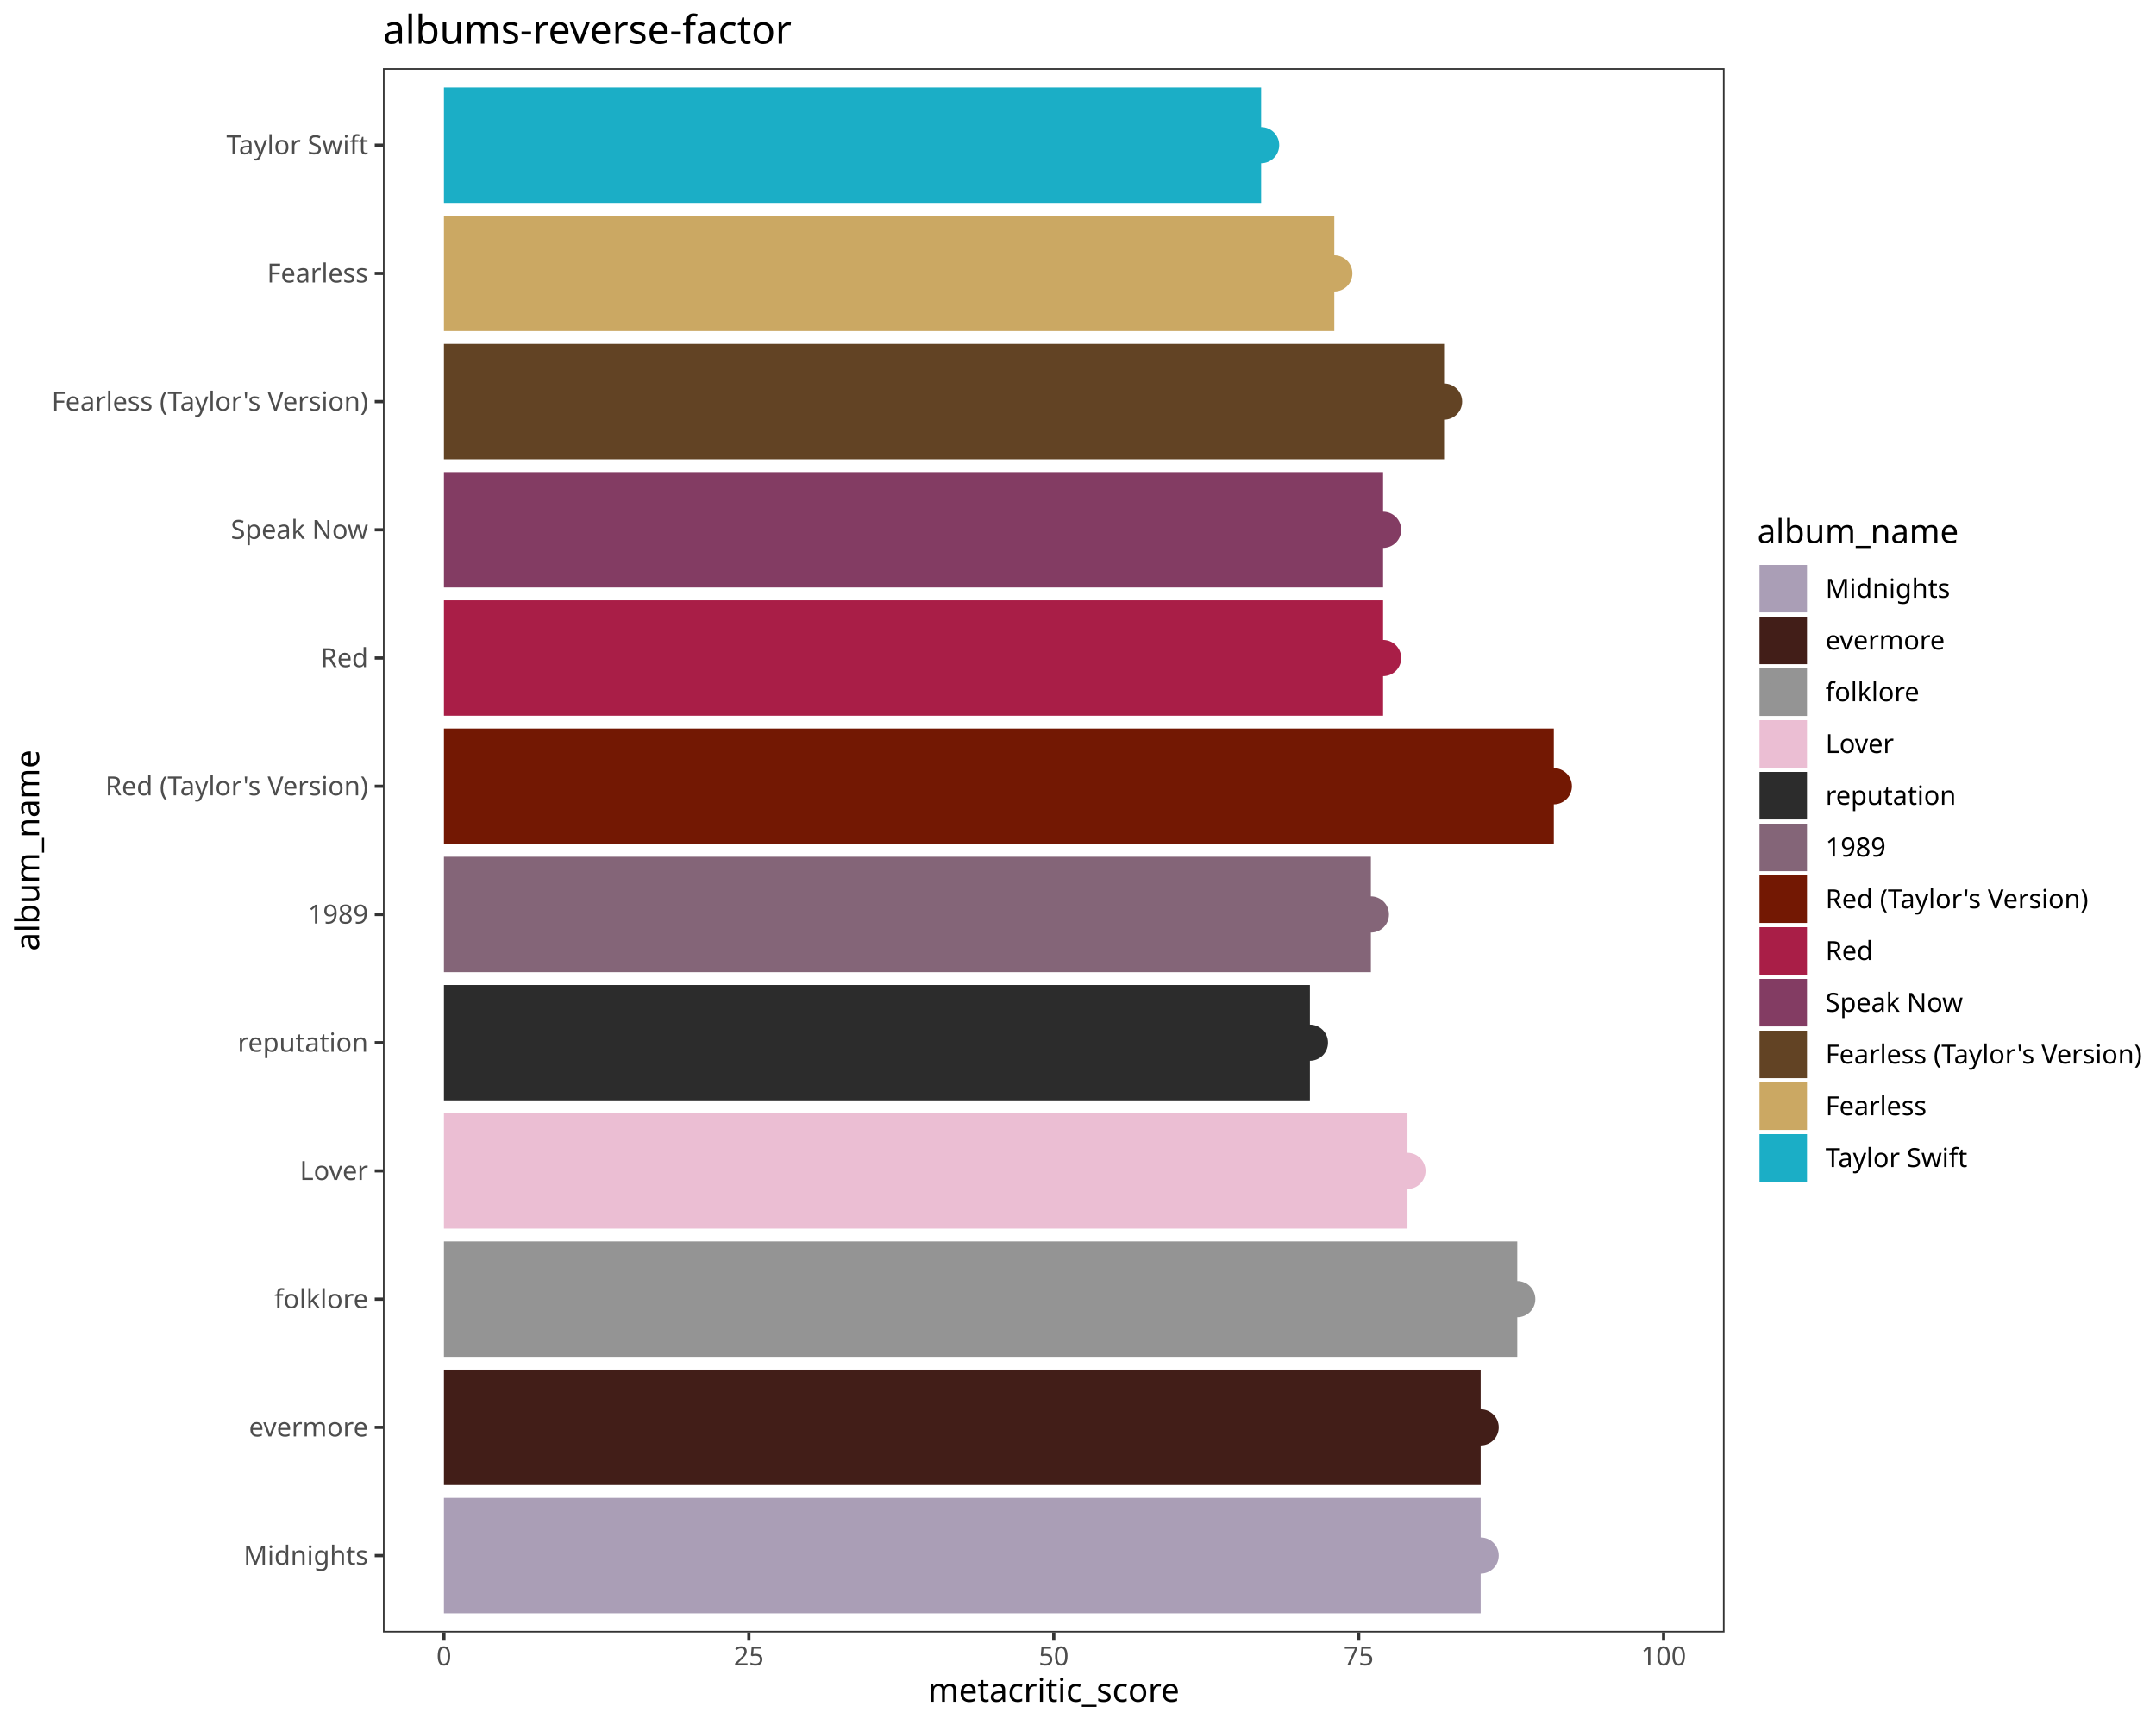
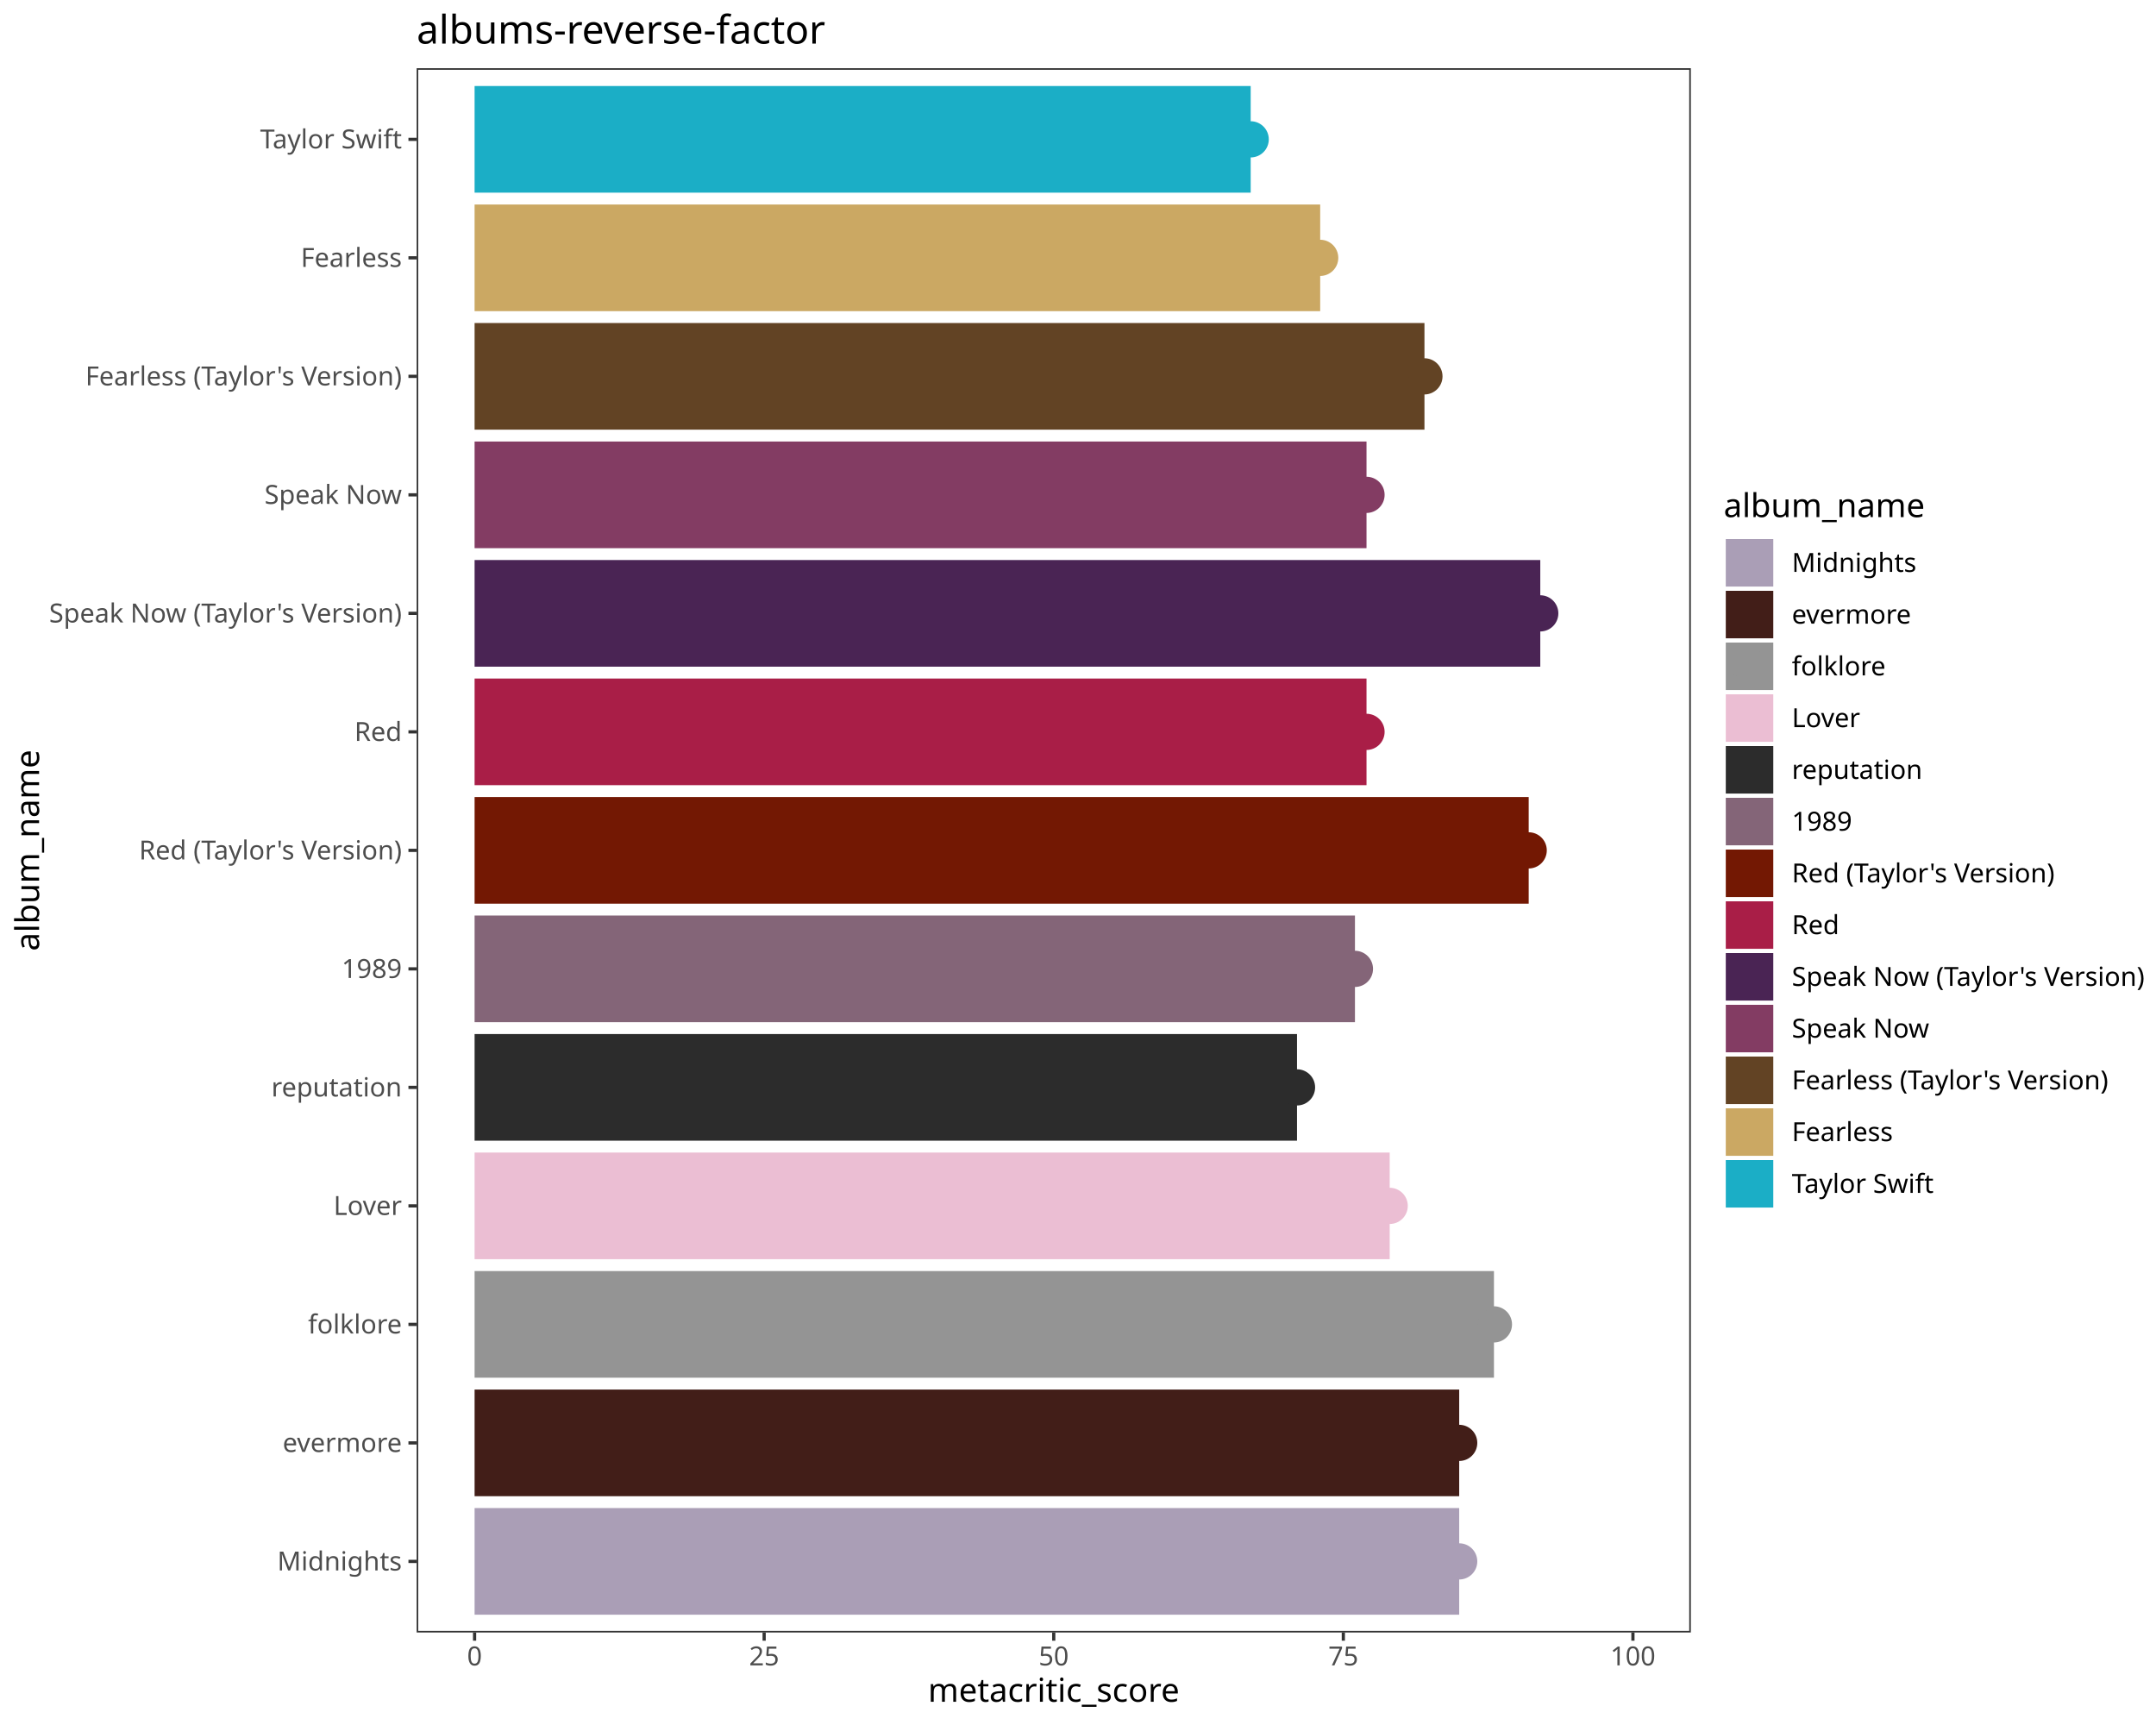
<svg xmlns="http://www.w3.org/2000/svg" class="svglite" data-engine-version="2.0" width="720.00pt" height="576.00pt" viewBox="0 0 720.00 576.00">
  <defs>
    <style type="text/css">
    .svglite line, .svglite polyline, .svglite polygon, .svglite path, .svglite rect, .svglite circle {
      fill: none;
      stroke: #000000;
      stroke-linecap: round;
      stroke-linejoin: round;
      stroke-miterlimit: 10.00;
    }
  </style>
  </defs>
  <rect width="100%" height="100%" style="stroke: none; fill: #FFFFFF;" />
  <defs>
    <clipPath id="cpMC4wMHw3MjAuMDB8MC4wMHw1NzYuMDA=">
      <rect x="0.00" y="0.00" width="720.00" height="576.00" />
    </clipPath>
  </defs>
  <g clip-path="url(#cpMC4wMHw3MjAuMDB8MC4wMHw1NzYuMDA=)">
    <rect x="0.00" y="0.00" width="720.00" height="576.00" style="stroke-width: 1.07; stroke: #FFFFFF; fill: #FFFFFF;" />
  </g>
  <defs>
-     <clipPath id="cpMTI3Ljg4fDU3NS45M3wyMi43OHw1NDUuMTE=">
-       <rect x="127.88" y="22.78" width="448.04" height="522.33" />
+     <clipPath id="cpMTM5LjE0fDU2NC42NnwyMi43OHw1NDUuMTE=">
+       <rect x="139.14" y="22.78" width="425.52" height="522.33" />
    </clipPath>
  </defs>
-   <g clip-path="url(#cpMTI3Ljg4fDU3NS45M3wyMi43OHw1NDUuMTE=)">
-     <rect x="127.88" y="22.78" width="448.04" height="522.33" style="stroke-width: 1.07; stroke: none; fill: #FFFFFF;" />
-     <rect x="148.25" y="29.21" width="272.90" height="38.53" style="stroke-width: 1.07; stroke: none; stroke-linecap: butt; stroke-linejoin: miter; fill: #1BAEC6;" />
-     <rect x="148.25" y="72.02" width="297.34" height="38.53" style="stroke-width: 1.07; stroke: none; stroke-linecap: butt; stroke-linejoin: miter; fill: #CBA863;" />
-     <rect x="148.25" y="157.65" width="313.63" height="38.53" style="stroke-width: 1.07; stroke: none; stroke-linecap: butt; stroke-linejoin: miter; fill: #833C63;" />
-     <rect x="148.25" y="200.46" width="313.63" height="38.53" style="stroke-width: 1.07; stroke: none; stroke-linecap: butt; stroke-linejoin: miter; fill: #A91E47;" />
-     <rect x="148.25" y="286.09" width="309.56" height="38.53" style="stroke-width: 1.07; stroke: none; stroke-linecap: butt; stroke-linejoin: miter; fill: #846578;" />
-     <rect x="148.25" y="328.90" width="289.19" height="38.53" style="stroke-width: 1.07; stroke: none; stroke-linecap: butt; stroke-linejoin: miter; fill: #2C2C2C;" />
-     <rect x="148.25" y="371.72" width="321.78" height="38.53" style="stroke-width: 1.07; stroke: none; stroke-linecap: butt; stroke-linejoin: miter; fill: #EBBED3;" />
-     <rect x="148.25" y="414.53" width="358.44" height="38.53" style="stroke-width: 1.07; stroke: none; stroke-linecap: butt; stroke-linejoin: miter; fill: #949494;" />
-     <rect x="148.25" y="457.34" width="346.22" height="38.53" style="stroke-width: 1.07; stroke: none; stroke-linecap: butt; stroke-linejoin: miter; fill: #421E18;" />
-     <rect x="148.25" y="114.83" width="334.00" height="38.53" style="stroke-width: 1.07; stroke: none; stroke-linecap: butt; stroke-linejoin: miter; fill: #624324;" />
-     <rect x="148.25" y="243.27" width="370.65" height="38.53" style="stroke-width: 1.07; stroke: none; stroke-linecap: butt; stroke-linejoin: miter; fill: #731803;" />
-     <rect x="148.25" y="500.16" width="346.22" height="38.53" style="stroke-width: 1.07; stroke: none; stroke-linecap: butt; stroke-linejoin: miter; fill: #AA9EB6;" />
-     <circle cx="421.15" cy="48.47" r="5.69" style="stroke-width: 0.71; stroke: #1BAEC6; fill: #1BAEC6;" />
-     <circle cx="445.59" cy="91.29" r="5.69" style="stroke-width: 0.71; stroke: #CBA863; fill: #CBA863;" />
-     <circle cx="461.88" cy="176.91" r="5.69" style="stroke-width: 0.71; stroke: #833C63; fill: #833C63;" />
-     <circle cx="461.88" cy="219.73" r="5.69" style="stroke-width: 0.71; stroke: #A91E47; fill: #A91E47;" />
-     <circle cx="457.80" cy="305.35" r="5.69" style="stroke-width: 0.71; stroke: #846578; fill: #846578;" />
-     <circle cx="437.44" cy="348.17" r="5.69" style="stroke-width: 0.71; stroke: #2C2C2C; fill: #2C2C2C;" />
-     <circle cx="470.02" cy="390.98" r="5.69" style="stroke-width: 0.71; stroke: #EBBED3; fill: #EBBED3;" />
-     <circle cx="506.68" cy="433.80" r="5.69" style="stroke-width: 0.71; stroke: #949494; fill: #949494;" />
-     <circle cx="494.46" cy="476.61" r="5.69" style="stroke-width: 0.71; stroke: #421E18; fill: #421E18;" />
-     <circle cx="482.24" cy="134.10" r="5.69" style="stroke-width: 0.71; stroke: #624324; fill: #624324;" />
-     <circle cx="518.90" cy="262.54" r="5.69" style="stroke-width: 0.71; stroke: #731803; fill: #731803;" />
-     <circle cx="494.46" cy="519.42" r="5.69" style="stroke-width: 0.71; stroke: #AA9EB6; fill: #AA9EB6;" />
-     <rect x="127.88" y="22.78" width="448.04" height="522.33" style="stroke-width: 1.07; stroke: #333333;" />
+   <g clip-path="url(#cpMTM5LjE0fDU2NC42NnwyMi43OHw1NDUuMTE=)">
+     <rect x="139.14" y="22.78" width="425.52" height="522.33" style="stroke-width: 1.07; stroke: none; fill: #FFFFFF;" />
+     <rect x="158.49" y="28.72" width="259.18" height="35.61" style="stroke-width: 1.07; stroke: none; stroke-linecap: butt; stroke-linejoin: miter; fill: #1BAEC6;" />
+     <rect x="158.49" y="68.29" width="282.39" height="35.61" style="stroke-width: 1.07; stroke: none; stroke-linecap: butt; stroke-linejoin: miter; fill: #CBA863;" />
+     <rect x="158.49" y="147.43" width="297.86" height="35.61" style="stroke-width: 1.07; stroke: none; stroke-linecap: butt; stroke-linejoin: miter; fill: #833C63;" />
+     <rect x="158.49" y="226.57" width="297.86" height="35.61" style="stroke-width: 1.07; stroke: none; stroke-linecap: butt; stroke-linejoin: miter; fill: #A91E47;" />
+     <rect x="158.49" y="305.71" width="294.00" height="35.61" style="stroke-width: 1.07; stroke: none; stroke-linecap: butt; stroke-linejoin: miter; fill: #846578;" />
+     <rect x="158.49" y="345.28" width="274.65" height="35.61" style="stroke-width: 1.07; stroke: none; stroke-linecap: butt; stroke-linejoin: miter; fill: #2C2C2C;" />
+     <rect x="158.49" y="384.85" width="305.60" height="35.61" style="stroke-width: 1.07; stroke: none; stroke-linecap: butt; stroke-linejoin: miter; fill: #EBBED3;" />
+     <rect x="158.49" y="424.42" width="340.42" height="35.61" style="stroke-width: 1.07; stroke: none; stroke-linecap: butt; stroke-linejoin: miter; fill: #949494;" />
+     <rect x="158.49" y="463.99" width="328.81" height="35.61" style="stroke-width: 1.07; stroke: none; stroke-linecap: butt; stroke-linejoin: miter; fill: #421E18;" />
+     <rect x="158.49" y="107.86" width="317.21" height="35.61" style="stroke-width: 1.07; stroke: none; stroke-linecap: butt; stroke-linejoin: miter; fill: #624324;" />
+     <rect x="158.49" y="266.14" width="352.02" height="35.61" style="stroke-width: 1.07; stroke: none; stroke-linecap: butt; stroke-linejoin: miter; fill: #731803;" />
+     <rect x="158.49" y="503.56" width="328.81" height="35.61" style="stroke-width: 1.07; stroke: none; stroke-linecap: butt; stroke-linejoin: miter; fill: #AA9EB6;" />
+     <rect x="158.49" y="187.00" width="355.89" height="35.61" style="stroke-width: 1.07; stroke: none; stroke-linecap: butt; stroke-linejoin: miter; fill: #4A2454;" />
+     <circle cx="417.67" cy="46.53" r="5.69" style="stroke-width: 0.71; stroke: #1BAEC6; fill: #1BAEC6;" />
+     <circle cx="440.88" cy="86.10" r="5.69" style="stroke-width: 0.71; stroke: #CBA863; fill: #CBA863;" />
+     <circle cx="456.35" cy="165.24" r="5.69" style="stroke-width: 0.71; stroke: #833C63; fill: #833C63;" />
+     <circle cx="456.35" cy="244.38" r="5.69" style="stroke-width: 0.71; stroke: #A91E47; fill: #A91E47;" />
+     <circle cx="452.48" cy="323.52" r="5.69" style="stroke-width: 0.71; stroke: #846578; fill: #846578;" />
+     <circle cx="433.14" cy="363.09" r="5.69" style="stroke-width: 0.71; stroke: #2C2C2C; fill: #2C2C2C;" />
+     <circle cx="464.09" cy="402.66" r="5.69" style="stroke-width: 0.71; stroke: #EBBED3; fill: #EBBED3;" />
+     <circle cx="498.90" cy="442.23" r="5.69" style="stroke-width: 0.71; stroke: #949494; fill: #949494;" />
+     <circle cx="487.30" cy="481.80" r="5.69" style="stroke-width: 0.71; stroke: #421E18; fill: #421E18;" />
+     <circle cx="475.69" cy="125.67" r="5.69" style="stroke-width: 0.71; stroke: #624324; fill: #624324;" />
+     <circle cx="510.51" cy="283.95" r="5.69" style="stroke-width: 0.71; stroke: #731803; fill: #731803;" />
+     <circle cx="487.30" cy="521.37" r="5.69" style="stroke-width: 0.71; stroke: #AA9EB6; fill: #AA9EB6;" />
+     <circle cx="514.37" cy="204.81" r="5.69" style="stroke-width: 0.71; stroke: #4A2454; fill: #4A2454;" />
+     <rect x="139.14" y="22.78" width="425.52" height="522.33" style="stroke-width: 1.07; stroke: #333333;" />
  </g>
  <g clip-path="url(#cpMC4wMHw3MjAuMDB8MC4wMHw1NzYuMDA=)">
-     <text x="122.95" y="522.45" text-anchor="end" style="font-size: 8.80px; fill: #4D4D4D; font-family: sans;" textLength="37.67px" lengthAdjust="spacingAndGlyphs">Midnights</text>
-     <text x="122.95" y="479.64" text-anchor="end" style="font-size: 8.80px; fill: #4D4D4D; font-family: sans;" textLength="37.18px" lengthAdjust="spacingAndGlyphs">evermore</text>
-     <text x="122.95" y="436.82" text-anchor="end" style="font-size: 8.80px; fill: #4D4D4D; font-family: sans;" textLength="28.37px" lengthAdjust="spacingAndGlyphs">folklore</text>
-     <text x="122.95" y="394.01" text-anchor="end" style="font-size: 8.80px; fill: #4D4D4D; font-family: sans;" textLength="22.02px" lengthAdjust="spacingAndGlyphs">Lover</text>
-     <text x="122.95" y="351.20" text-anchor="end" style="font-size: 8.80px; fill: #4D4D4D; font-family: sans;" textLength="39.14px" lengthAdjust="spacingAndGlyphs">reputation</text>
-     <text x="122.95" y="308.38" text-anchor="end" style="font-size: 8.80px; fill: #4D4D4D; font-family: sans;" textLength="19.58px" lengthAdjust="spacingAndGlyphs">1989</text>
-     <text x="122.95" y="265.57" text-anchor="end" style="font-size: 8.80px; fill: #4D4D4D; font-family: sans;" textLength="87.27px" lengthAdjust="spacingAndGlyphs">Red (Taylor's Version)</text>
-     <text x="122.95" y="222.76" text-anchor="end" style="font-size: 8.80px; fill: #4D4D4D; font-family: sans;" textLength="16.15px" lengthAdjust="spacingAndGlyphs">Red</text>
-     <text x="122.95" y="179.94" text-anchor="end" style="font-size: 8.80px; fill: #4D4D4D; font-family: sans;" textLength="45.01px" lengthAdjust="spacingAndGlyphs">Speak Now</text>
-     <text x="122.95" y="137.13" text-anchor="end" style="font-size: 8.80px; fill: #4D4D4D; font-family: sans;" textLength="104.88px" lengthAdjust="spacingAndGlyphs">Fearless (Taylor's Version)</text>
-     <text x="122.95" y="94.31" text-anchor="end" style="font-size: 8.80px; fill: #4D4D4D; font-family: sans;" textLength="33.75px" lengthAdjust="spacingAndGlyphs">Fearless</text>
-     <text x="122.95" y="51.50" text-anchor="end" style="font-size: 8.80px; fill: #4D4D4D; font-family: sans;" textLength="45.97px" lengthAdjust="spacingAndGlyphs">Taylor Swift</text>
-     <polyline points="125.14,519.42 127.88,519.42 " style="stroke-width: 1.07; stroke: #333333; stroke-linecap: butt;" />
-     <polyline points="125.14,476.61 127.88,476.61 " style="stroke-width: 1.07; stroke: #333333; stroke-linecap: butt;" />
-     <polyline points="125.14,433.80 127.88,433.80 " style="stroke-width: 1.07; stroke: #333333; stroke-linecap: butt;" />
-     <polyline points="125.14,390.98 127.88,390.98 " style="stroke-width: 1.07; stroke: #333333; stroke-linecap: butt;" />
-     <polyline points="125.14,348.17 127.88,348.17 " style="stroke-width: 1.07; stroke: #333333; stroke-linecap: butt;" />
-     <polyline points="125.14,305.35 127.88,305.35 " style="stroke-width: 1.07; stroke: #333333; stroke-linecap: butt;" />
-     <polyline points="125.14,262.54 127.88,262.54 " style="stroke-width: 1.07; stroke: #333333; stroke-linecap: butt;" />
-     <polyline points="125.14,219.73 127.88,219.73 " style="stroke-width: 1.07; stroke: #333333; stroke-linecap: butt;" />
-     <polyline points="125.14,176.91 127.88,176.91 " style="stroke-width: 1.07; stroke: #333333; stroke-linecap: butt;" />
-     <polyline points="125.14,134.10 127.88,134.10 " style="stroke-width: 1.07; stroke: #333333; stroke-linecap: butt;" />
-     <polyline points="125.14,91.29 127.88,91.29 " style="stroke-width: 1.07; stroke: #333333; stroke-linecap: butt;" />
-     <polyline points="125.14,48.47 127.88,48.47 " style="stroke-width: 1.07; stroke: #333333; stroke-linecap: butt;" />
-     <polyline points="148.25,547.85 148.25,545.11 " style="stroke-width: 1.07; stroke: #333333; stroke-linecap: butt;" />
-     <polyline points="250.08,547.85 250.08,545.11 " style="stroke-width: 1.07; stroke: #333333; stroke-linecap: butt;" />
+     <text x="134.21" y="524.40" text-anchor="end" style="font-size: 8.80px; fill: #4D4D4D; font-family: sans;" textLength="37.67px" lengthAdjust="spacingAndGlyphs">Midnights</text>
+     <text x="134.21" y="484.83" text-anchor="end" style="font-size: 8.80px; fill: #4D4D4D; font-family: sans;" textLength="37.18px" lengthAdjust="spacingAndGlyphs">evermore</text>
+     <text x="134.21" y="445.26" text-anchor="end" style="font-size: 8.80px; fill: #4D4D4D; font-family: sans;" textLength="28.37px" lengthAdjust="spacingAndGlyphs">folklore</text>
+     <text x="134.21" y="405.69" text-anchor="end" style="font-size: 8.80px; fill: #4D4D4D; font-family: sans;" textLength="22.02px" lengthAdjust="spacingAndGlyphs">Lover</text>
+     <text x="134.21" y="366.12" text-anchor="end" style="font-size: 8.80px; fill: #4D4D4D; font-family: sans;" textLength="39.14px" lengthAdjust="spacingAndGlyphs">reputation</text>
+     <text x="134.21" y="326.55" text-anchor="end" style="font-size: 8.80px; fill: #4D4D4D; font-family: sans;" textLength="19.58px" lengthAdjust="spacingAndGlyphs">1989</text>
+     <text x="134.21" y="286.98" text-anchor="end" style="font-size: 8.80px; fill: #4D4D4D; font-family: sans;" textLength="87.27px" lengthAdjust="spacingAndGlyphs">Red (Taylor's Version)</text>
+     <text x="134.21" y="247.41" text-anchor="end" style="font-size: 8.80px; fill: #4D4D4D; font-family: sans;" textLength="16.15px" lengthAdjust="spacingAndGlyphs">Red</text>
+     <text x="134.21" y="207.84" text-anchor="end" style="font-size: 8.80px; fill: #4D4D4D; font-family: sans;" textLength="116.14px" lengthAdjust="spacingAndGlyphs">Speak Now (Taylor's Version)</text>
+     <text x="134.21" y="168.26" text-anchor="end" style="font-size: 8.80px; fill: #4D4D4D; font-family: sans;" textLength="45.01px" lengthAdjust="spacingAndGlyphs">Speak Now</text>
+     <text x="134.21" y="128.69" text-anchor="end" style="font-size: 8.80px; fill: #4D4D4D; font-family: sans;" textLength="104.88px" lengthAdjust="spacingAndGlyphs">Fearless (Taylor's Version)</text>
+     <text x="134.21" y="89.12" text-anchor="end" style="font-size: 8.80px; fill: #4D4D4D; font-family: sans;" textLength="33.75px" lengthAdjust="spacingAndGlyphs">Fearless</text>
+     <text x="134.21" y="49.55" text-anchor="end" style="font-size: 8.80px; fill: #4D4D4D; font-family: sans;" textLength="45.97px" lengthAdjust="spacingAndGlyphs">Taylor Swift</text>
+     <polyline points="136.40,521.37 139.14,521.37 " style="stroke-width: 1.07; stroke: #333333; stroke-linecap: butt;" />
+     <polyline points="136.40,481.80 139.14,481.80 " style="stroke-width: 1.07; stroke: #333333; stroke-linecap: butt;" />
+     <polyline points="136.40,442.23 139.14,442.23 " style="stroke-width: 1.07; stroke: #333333; stroke-linecap: butt;" />
+     <polyline points="136.40,402.66 139.14,402.66 " style="stroke-width: 1.07; stroke: #333333; stroke-linecap: butt;" />
+     <polyline points="136.40,363.09 139.14,363.09 " style="stroke-width: 1.07; stroke: #333333; stroke-linecap: butt;" />
+     <polyline points="136.40,323.52 139.14,323.52 " style="stroke-width: 1.07; stroke: #333333; stroke-linecap: butt;" />
+     <polyline points="136.40,283.95 139.14,283.95 " style="stroke-width: 1.07; stroke: #333333; stroke-linecap: butt;" />
+     <polyline points="136.40,244.38 139.14,244.38 " style="stroke-width: 1.07; stroke: #333333; stroke-linecap: butt;" />
+     <polyline points="136.40,204.81 139.14,204.81 " style="stroke-width: 1.07; stroke: #333333; stroke-linecap: butt;" />
+     <polyline points="136.40,165.24 139.14,165.24 " style="stroke-width: 1.07; stroke: #333333; stroke-linecap: butt;" />
+     <polyline points="136.40,125.67 139.14,125.67 " style="stroke-width: 1.07; stroke: #333333; stroke-linecap: butt;" />
+     <polyline points="136.40,86.10 139.14,86.10 " style="stroke-width: 1.07; stroke: #333333; stroke-linecap: butt;" />
+     <polyline points="136.40,46.53 139.14,46.53 " style="stroke-width: 1.07; stroke: #333333; stroke-linecap: butt;" />
+     <polyline points="158.49,547.85 158.49,545.11 " style="stroke-width: 1.07; stroke: #333333; stroke-linecap: butt;" />
+     <polyline points="255.19,547.85 255.19,545.11 " style="stroke-width: 1.07; stroke: #333333; stroke-linecap: butt;" />
    <polyline points="351.90,547.85 351.90,545.11 " style="stroke-width: 1.07; stroke: #333333; stroke-linecap: butt;" />
-     <polyline points="453.73,547.85 453.73,545.11 " style="stroke-width: 1.07; stroke: #333333; stroke-linecap: butt;" />
-     <polyline points="555.56,547.85 555.56,545.11 " style="stroke-width: 1.07; stroke: #333333; stroke-linecap: butt;" />
-     <text x="148.25" y="556.10" text-anchor="middle" style="font-size: 8.80px; fill: #4D4D4D; font-family: sans;" textLength="4.89px" lengthAdjust="spacingAndGlyphs">0</text>
-     <text x="250.08" y="556.10" text-anchor="middle" style="font-size: 8.80px; fill: #4D4D4D; font-family: sans;" textLength="9.79px" lengthAdjust="spacingAndGlyphs">25</text>
+     <polyline points="448.61,547.85 448.61,545.11 " style="stroke-width: 1.07; stroke: #333333; stroke-linecap: butt;" />
+     <polyline points="545.32,547.85 545.32,545.11 " style="stroke-width: 1.07; stroke: #333333; stroke-linecap: butt;" />
+     <text x="158.49" y="556.10" text-anchor="middle" style="font-size: 8.80px; fill: #4D4D4D; font-family: sans;" textLength="4.89px" lengthAdjust="spacingAndGlyphs">0</text>
+     <text x="255.19" y="556.10" text-anchor="middle" style="font-size: 8.80px; fill: #4D4D4D; font-family: sans;" textLength="9.79px" lengthAdjust="spacingAndGlyphs">25</text>
    <text x="351.90" y="556.10" text-anchor="middle" style="font-size: 8.80px; fill: #4D4D4D; font-family: sans;" textLength="9.79px" lengthAdjust="spacingAndGlyphs">50</text>
-     <text x="453.73" y="556.10" text-anchor="middle" style="font-size: 8.80px; fill: #4D4D4D; font-family: sans;" textLength="9.79px" lengthAdjust="spacingAndGlyphs">75</text>
-     <text x="555.56" y="556.10" text-anchor="middle" style="font-size: 8.80px; fill: #4D4D4D; font-family: sans;" textLength="14.68px" lengthAdjust="spacingAndGlyphs">100</text>
+     <text x="448.61" y="556.10" text-anchor="middle" style="font-size: 8.80px; fill: #4D4D4D; font-family: sans;" textLength="9.79px" lengthAdjust="spacingAndGlyphs">75</text>
+     <text x="545.32" y="556.10" text-anchor="middle" style="font-size: 8.80px; fill: #4D4D4D; font-family: sans;" textLength="14.68px" lengthAdjust="spacingAndGlyphs">100</text>
    <text x="351.90" y="568.24" text-anchor="middle" style="font-size: 11.00px; font-family: sans;" textLength="80.10px" lengthAdjust="spacingAndGlyphs">metacritic_score</text>
    <text transform="translate(13.05,283.95) rotate(-90)" text-anchor="middle" style="font-size: 11.00px; font-family: sans;" textLength="63.60px" lengthAdjust="spacingAndGlyphs">album_name</text>
-     <rect x="586.88" y="172.60" width="127.64" height="222.69" style="stroke-width: 1.07; stroke: none; fill: #FFFFFF;" />
-     <text x="586.88" y="181.31" style="font-size: 11.00px; font-family: sans;" textLength="63.60px" lengthAdjust="spacingAndGlyphs">album_name</text>
-     <rect x="586.88" y="187.93" width="17.28" height="17.28" style="stroke-width: 1.07; stroke: none; fill: #FFFFFF;" />
-     <rect x="587.59" y="188.64" width="15.86" height="15.86" style="stroke-width: 1.07; stroke: none; stroke-linecap: butt; stroke-linejoin: miter; fill: #AA9EB6;" />
-     <circle cx="595.52" cy="196.57" r="5.69" style="stroke-width: 0.71; stroke: #AA9EB6; fill: #AA9EB6;" />
-     <rect x="586.88" y="205.21" width="17.28" height="17.28" style="stroke-width: 1.07; stroke: none; fill: #FFFFFF;" />
-     <rect x="587.59" y="205.92" width="15.86" height="15.86" style="stroke-width: 1.07; stroke: none; stroke-linecap: butt; stroke-linejoin: miter; fill: #421E18;" />
-     <circle cx="595.52" cy="213.85" r="5.69" style="stroke-width: 0.71; stroke: #421E18; fill: #421E18;" />
-     <rect x="586.88" y="222.49" width="17.28" height="17.28" style="stroke-width: 1.07; stroke: none; fill: #FFFFFF;" />
-     <rect x="587.59" y="223.20" width="15.86" height="15.86" style="stroke-width: 1.07; stroke: none; stroke-linecap: butt; stroke-linejoin: miter; fill: #949494;" />
-     <circle cx="595.52" cy="231.13" r="5.69" style="stroke-width: 0.71; stroke: #949494; fill: #949494;" />
-     <rect x="586.88" y="239.77" width="17.28" height="17.28" style="stroke-width: 1.07; stroke: none; fill: #FFFFFF;" />
-     <rect x="587.59" y="240.48" width="15.86" height="15.86" style="stroke-width: 1.07; stroke: none; stroke-linecap: butt; stroke-linejoin: miter; fill: #EBBED3;" />
-     <circle cx="595.52" cy="248.41" r="5.69" style="stroke-width: 0.71; stroke: #EBBED3; fill: #EBBED3;" />
-     <rect x="586.88" y="257.05" width="17.28" height="17.28" style="stroke-width: 1.07; stroke: none; fill: #FFFFFF;" />
-     <rect x="587.59" y="257.76" width="15.86" height="15.86" style="stroke-width: 1.07; stroke: none; stroke-linecap: butt; stroke-linejoin: miter; fill: #2C2C2C;" />
-     <circle cx="595.52" cy="265.69" r="5.69" style="stroke-width: 0.71; stroke: #2C2C2C; fill: #2C2C2C;" />
-     <rect x="586.88" y="274.33" width="17.28" height="17.28" style="stroke-width: 1.07; stroke: none; fill: #FFFFFF;" />
-     <rect x="587.59" y="275.04" width="15.86" height="15.86" style="stroke-width: 1.07; stroke: none; stroke-linecap: butt; stroke-linejoin: miter; fill: #846578;" />
-     <circle cx="595.52" cy="282.97" r="5.69" style="stroke-width: 0.71; stroke: #846578; fill: #846578;" />
-     <rect x="586.88" y="291.61" width="17.28" height="17.28" style="stroke-width: 1.07; stroke: none; fill: #FFFFFF;" />
-     <rect x="587.59" y="292.32" width="15.86" height="15.86" style="stroke-width: 1.07; stroke: none; stroke-linecap: butt; stroke-linejoin: miter; fill: #731803;" />
-     <circle cx="595.52" cy="300.25" r="5.69" style="stroke-width: 0.71; stroke: #731803; fill: #731803;" />
-     <rect x="586.88" y="308.89" width="17.28" height="17.28" style="stroke-width: 1.07; stroke: none; fill: #FFFFFF;" />
-     <rect x="587.59" y="309.60" width="15.86" height="15.86" style="stroke-width: 1.07; stroke: none; stroke-linecap: butt; stroke-linejoin: miter; fill: #A91E47;" />
-     <circle cx="595.52" cy="317.53" r="5.69" style="stroke-width: 0.71; stroke: #A91E47; fill: #A91E47;" />
-     <rect x="586.88" y="326.17" width="17.28" height="17.28" style="stroke-width: 1.07; stroke: none; fill: #FFFFFF;" />
-     <rect x="587.59" y="326.88" width="15.86" height="15.86" style="stroke-width: 1.07; stroke: none; stroke-linecap: butt; stroke-linejoin: miter; fill: #833C63;" />
-     <circle cx="595.52" cy="334.81" r="5.69" style="stroke-width: 0.71; stroke: #833C63; fill: #833C63;" />
-     <rect x="586.88" y="343.45" width="17.28" height="17.28" style="stroke-width: 1.07; stroke: none; fill: #FFFFFF;" />
-     <rect x="587.59" y="344.16" width="15.86" height="15.86" style="stroke-width: 1.07; stroke: none; stroke-linecap: butt; stroke-linejoin: miter; fill: #624324;" />
-     <circle cx="595.52" cy="352.09" r="5.69" style="stroke-width: 0.71; stroke: #624324; fill: #624324;" />
-     <rect x="586.88" y="360.73" width="17.28" height="17.28" style="stroke-width: 1.07; stroke: none; fill: #FFFFFF;" />
-     <rect x="587.59" y="361.44" width="15.86" height="15.86" style="stroke-width: 1.07; stroke: none; stroke-linecap: butt; stroke-linejoin: miter; fill: #CBA863;" />
-     <circle cx="595.52" cy="369.37" r="5.69" style="stroke-width: 0.71; stroke: #CBA863; fill: #CBA863;" />
-     <rect x="586.88" y="378.01" width="17.28" height="17.28" style="stroke-width: 1.07; stroke: none; fill: #FFFFFF;" />
-     <rect x="587.59" y="378.72" width="15.86" height="15.86" style="stroke-width: 1.07; stroke: none; stroke-linecap: butt; stroke-linejoin: miter; fill: #1BAEC6;" />
-     <circle cx="595.52" cy="386.65" r="5.69" style="stroke-width: 0.71; stroke: #1BAEC6; fill: #1BAEC6;" />
-     <text x="609.64" y="199.60" style="font-size: 8.80px; font-family: sans;" textLength="37.67px" lengthAdjust="spacingAndGlyphs">Midnights</text>
-     <text x="609.64" y="216.88" style="font-size: 8.80px; font-family: sans;" textLength="37.18px" lengthAdjust="spacingAndGlyphs">evermore</text>
-     <text x="609.64" y="234.16" style="font-size: 8.80px; font-family: sans;" textLength="28.37px" lengthAdjust="spacingAndGlyphs">folklore</text>
-     <text x="609.64" y="251.44" style="font-size: 8.80px; font-family: sans;" textLength="22.02px" lengthAdjust="spacingAndGlyphs">Lover</text>
-     <text x="609.64" y="268.72" style="font-size: 8.80px; font-family: sans;" textLength="39.14px" lengthAdjust="spacingAndGlyphs">reputation</text>
-     <text x="609.64" y="286.00" style="font-size: 8.80px; font-family: sans;" textLength="19.58px" lengthAdjust="spacingAndGlyphs">1989</text>
-     <text x="609.64" y="303.28" style="font-size: 8.80px; font-family: sans;" textLength="87.27px" lengthAdjust="spacingAndGlyphs">Red (Taylor's Version)</text>
-     <text x="609.64" y="320.56" style="font-size: 8.80px; font-family: sans;" textLength="16.15px" lengthAdjust="spacingAndGlyphs">Red</text>
-     <text x="609.64" y="337.84" style="font-size: 8.80px; font-family: sans;" textLength="45.01px" lengthAdjust="spacingAndGlyphs">Speak Now</text>
-     <text x="609.64" y="355.12" style="font-size: 8.80px; font-family: sans;" textLength="104.88px" lengthAdjust="spacingAndGlyphs">Fearless (Taylor's Version)</text>
-     <text x="609.64" y="372.40" style="font-size: 8.80px; font-family: sans;" textLength="33.75px" lengthAdjust="spacingAndGlyphs">Fearless</text>
-     <text x="609.64" y="389.68" style="font-size: 8.80px; font-family: sans;" textLength="45.97px" lengthAdjust="spacingAndGlyphs">Taylor Swift</text>
-     <text x="127.88" y="14.56" style="font-size: 13.20px; font-family: sans;" textLength="128.40px" lengthAdjust="spacingAndGlyphs">albums-reverse-factor</text>
+     <rect x="575.62" y="163.96" width="138.90" height="239.97" style="stroke-width: 1.07; stroke: none; fill: #FFFFFF;" />
+     <text x="575.62" y="172.67" style="font-size: 11.00px; font-family: sans;" textLength="63.60px" lengthAdjust="spacingAndGlyphs">album_name</text>
+     <rect x="575.62" y="179.29" width="17.28" height="17.28" style="stroke-width: 1.07; stroke: none; fill: #FFFFFF;" />
+     <rect x="576.33" y="180.00" width="15.86" height="15.86" style="stroke-width: 1.07; stroke: none; stroke-linecap: butt; stroke-linejoin: miter; fill: #AA9EB6;" />
+     <circle cx="584.26" cy="187.93" r="5.69" style="stroke-width: 0.71; stroke: #AA9EB6; fill: #AA9EB6;" />
+     <rect x="575.62" y="196.57" width="17.28" height="17.28" style="stroke-width: 1.07; stroke: none; fill: #FFFFFF;" />
+     <rect x="576.33" y="197.28" width="15.86" height="15.86" style="stroke-width: 1.07; stroke: none; stroke-linecap: butt; stroke-linejoin: miter; fill: #421E18;" />
+     <circle cx="584.26" cy="205.21" r="5.69" style="stroke-width: 0.71; stroke: #421E18; fill: #421E18;" />
+     <rect x="575.62" y="213.85" width="17.28" height="17.28" style="stroke-width: 1.07; stroke: none; fill: #FFFFFF;" />
+     <rect x="576.33" y="214.56" width="15.86" height="15.86" style="stroke-width: 1.07; stroke: none; stroke-linecap: butt; stroke-linejoin: miter; fill: #949494;" />
+     <circle cx="584.26" cy="222.49" r="5.69" style="stroke-width: 0.71; stroke: #949494; fill: #949494;" />
+     <rect x="575.62" y="231.13" width="17.28" height="17.28" style="stroke-width: 1.07; stroke: none; fill: #FFFFFF;" />
+     <rect x="576.33" y="231.84" width="15.86" height="15.86" style="stroke-width: 1.07; stroke: none; stroke-linecap: butt; stroke-linejoin: miter; fill: #EBBED3;" />
+     <circle cx="584.26" cy="239.77" r="5.69" style="stroke-width: 0.71; stroke: #EBBED3; fill: #EBBED3;" />
+     <rect x="575.62" y="248.41" width="17.28" height="17.28" style="stroke-width: 1.07; stroke: none; fill: #FFFFFF;" />
+     <rect x="576.33" y="249.12" width="15.86" height="15.86" style="stroke-width: 1.07; stroke: none; stroke-linecap: butt; stroke-linejoin: miter; fill: #2C2C2C;" />
+     <circle cx="584.26" cy="257.05" r="5.69" style="stroke-width: 0.71; stroke: #2C2C2C; fill: #2C2C2C;" />
+     <rect x="575.62" y="265.69" width="17.28" height="17.28" style="stroke-width: 1.07; stroke: none; fill: #FFFFFF;" />
+     <rect x="576.33" y="266.40" width="15.86" height="15.86" style="stroke-width: 1.07; stroke: none; stroke-linecap: butt; stroke-linejoin: miter; fill: #846578;" />
+     <circle cx="584.26" cy="274.33" r="5.69" style="stroke-width: 0.71; stroke: #846578; fill: #846578;" />
+     <rect x="575.62" y="282.97" width="17.28" height="17.28" style="stroke-width: 1.07; stroke: none; fill: #FFFFFF;" />
+     <rect x="576.33" y="283.68" width="15.86" height="15.86" style="stroke-width: 1.07; stroke: none; stroke-linecap: butt; stroke-linejoin: miter; fill: #731803;" />
+     <circle cx="584.26" cy="291.61" r="5.69" style="stroke-width: 0.71; stroke: #731803; fill: #731803;" />
+     <rect x="575.62" y="300.25" width="17.28" height="17.28" style="stroke-width: 1.07; stroke: none; fill: #FFFFFF;" />
+     <rect x="576.33" y="300.96" width="15.86" height="15.86" style="stroke-width: 1.07; stroke: none; stroke-linecap: butt; stroke-linejoin: miter; fill: #A91E47;" />
+     <circle cx="584.26" cy="308.89" r="5.69" style="stroke-width: 0.71; stroke: #A91E47; fill: #A91E47;" />
+     <rect x="575.62" y="317.53" width="17.28" height="17.28" style="stroke-width: 1.07; stroke: none; fill: #FFFFFF;" />
+     <rect x="576.33" y="318.24" width="15.86" height="15.86" style="stroke-width: 1.07; stroke: none; stroke-linecap: butt; stroke-linejoin: miter; fill: #4A2454;" />
+     <circle cx="584.26" cy="326.17" r="5.69" style="stroke-width: 0.71; stroke: #4A2454; fill: #4A2454;" />
+     <rect x="575.62" y="334.81" width="17.28" height="17.28" style="stroke-width: 1.07; stroke: none; fill: #FFFFFF;" />
+     <rect x="576.33" y="335.52" width="15.86" height="15.86" style="stroke-width: 1.07; stroke: none; stroke-linecap: butt; stroke-linejoin: miter; fill: #833C63;" />
+     <circle cx="584.26" cy="343.45" r="5.69" style="stroke-width: 0.71; stroke: #833C63; fill: #833C63;" />
+     <rect x="575.62" y="352.09" width="17.28" height="17.28" style="stroke-width: 1.07; stroke: none; fill: #FFFFFF;" />
+     <rect x="576.33" y="352.80" width="15.86" height="15.86" style="stroke-width: 1.07; stroke: none; stroke-linecap: butt; stroke-linejoin: miter; fill: #624324;" />
+     <circle cx="584.26" cy="360.73" r="5.69" style="stroke-width: 0.71; stroke: #624324; fill: #624324;" />
+     <rect x="575.62" y="369.37" width="17.28" height="17.28" style="stroke-width: 1.07; stroke: none; fill: #FFFFFF;" />
+     <rect x="576.33" y="370.08" width="15.86" height="15.86" style="stroke-width: 1.07; stroke: none; stroke-linecap: butt; stroke-linejoin: miter; fill: #CBA863;" />
+     <circle cx="584.26" cy="378.01" r="5.69" style="stroke-width: 0.71; stroke: #CBA863; fill: #CBA863;" />
+     <rect x="575.62" y="386.65" width="17.28" height="17.28" style="stroke-width: 1.07; stroke: none; fill: #FFFFFF;" />
+     <rect x="576.33" y="387.36" width="15.86" height="15.86" style="stroke-width: 1.07; stroke: none; stroke-linecap: butt; stroke-linejoin: miter; fill: #1BAEC6;" />
+     <circle cx="584.26" cy="395.29" r="5.69" style="stroke-width: 0.71; stroke: #1BAEC6; fill: #1BAEC6;" />
+     <text x="598.38" y="190.96" style="font-size: 8.80px; font-family: sans;" textLength="37.67px" lengthAdjust="spacingAndGlyphs">Midnights</text>
+     <text x="598.38" y="208.24" style="font-size: 8.80px; font-family: sans;" textLength="37.18px" lengthAdjust="spacingAndGlyphs">evermore</text>
+     <text x="598.38" y="225.52" style="font-size: 8.80px; font-family: sans;" textLength="28.37px" lengthAdjust="spacingAndGlyphs">folklore</text>
+     <text x="598.38" y="242.80" style="font-size: 8.80px; font-family: sans;" textLength="22.02px" lengthAdjust="spacingAndGlyphs">Lover</text>
+     <text x="598.38" y="260.08" style="font-size: 8.80px; font-family: sans;" textLength="39.14px" lengthAdjust="spacingAndGlyphs">reputation</text>
+     <text x="598.38" y="277.36" style="font-size: 8.80px; font-family: sans;" textLength="19.58px" lengthAdjust="spacingAndGlyphs">1989</text>
+     <text x="598.38" y="294.64" style="font-size: 8.80px; font-family: sans;" textLength="87.27px" lengthAdjust="spacingAndGlyphs">Red (Taylor's Version)</text>
+     <text x="598.38" y="311.92" style="font-size: 8.80px; font-family: sans;" textLength="16.15px" lengthAdjust="spacingAndGlyphs">Red</text>
+     <text x="598.38" y="329.20" style="font-size: 8.80px; font-family: sans;" textLength="116.14px" lengthAdjust="spacingAndGlyphs">Speak Now (Taylor's Version)</text>
+     <text x="598.38" y="346.48" style="font-size: 8.80px; font-family: sans;" textLength="45.01px" lengthAdjust="spacingAndGlyphs">Speak Now</text>
+     <text x="598.38" y="363.76" style="font-size: 8.80px; font-family: sans;" textLength="104.88px" lengthAdjust="spacingAndGlyphs">Fearless (Taylor's Version)</text>
+     <text x="598.38" y="381.04" style="font-size: 8.80px; font-family: sans;" textLength="33.75px" lengthAdjust="spacingAndGlyphs">Fearless</text>
+     <text x="598.38" y="398.32" style="font-size: 8.80px; font-family: sans;" textLength="45.97px" lengthAdjust="spacingAndGlyphs">Taylor Swift</text>
+     <text x="139.14" y="14.56" style="font-size: 13.20px; font-family: sans;" textLength="128.40px" lengthAdjust="spacingAndGlyphs">albums-reverse-factor</text>
  </g>
</svg>
